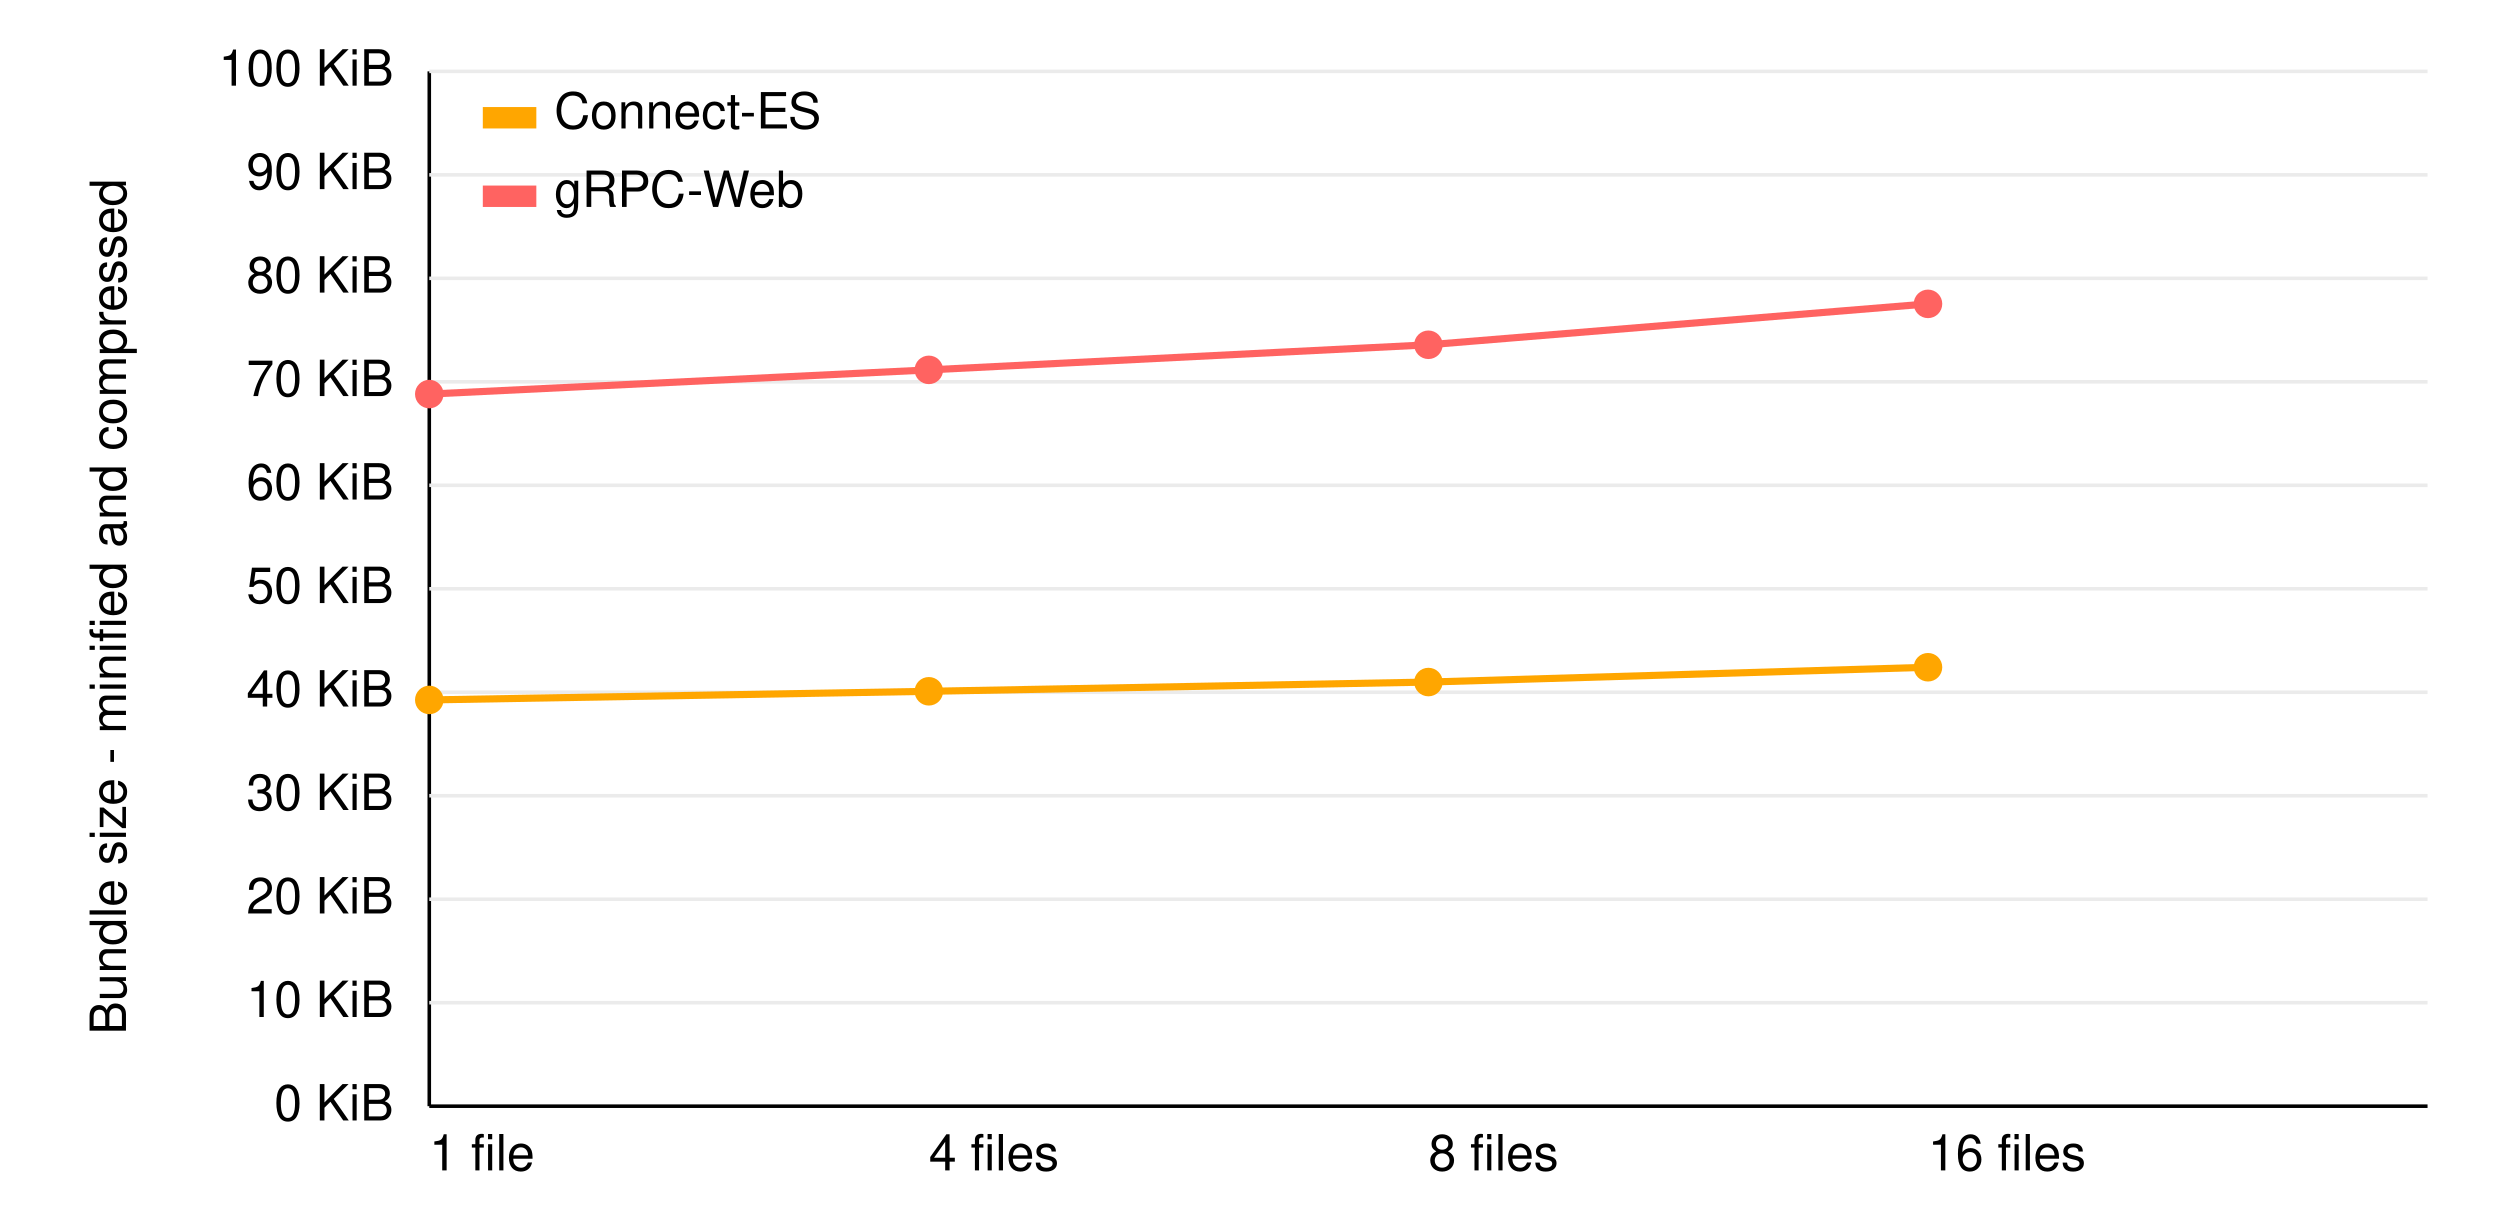
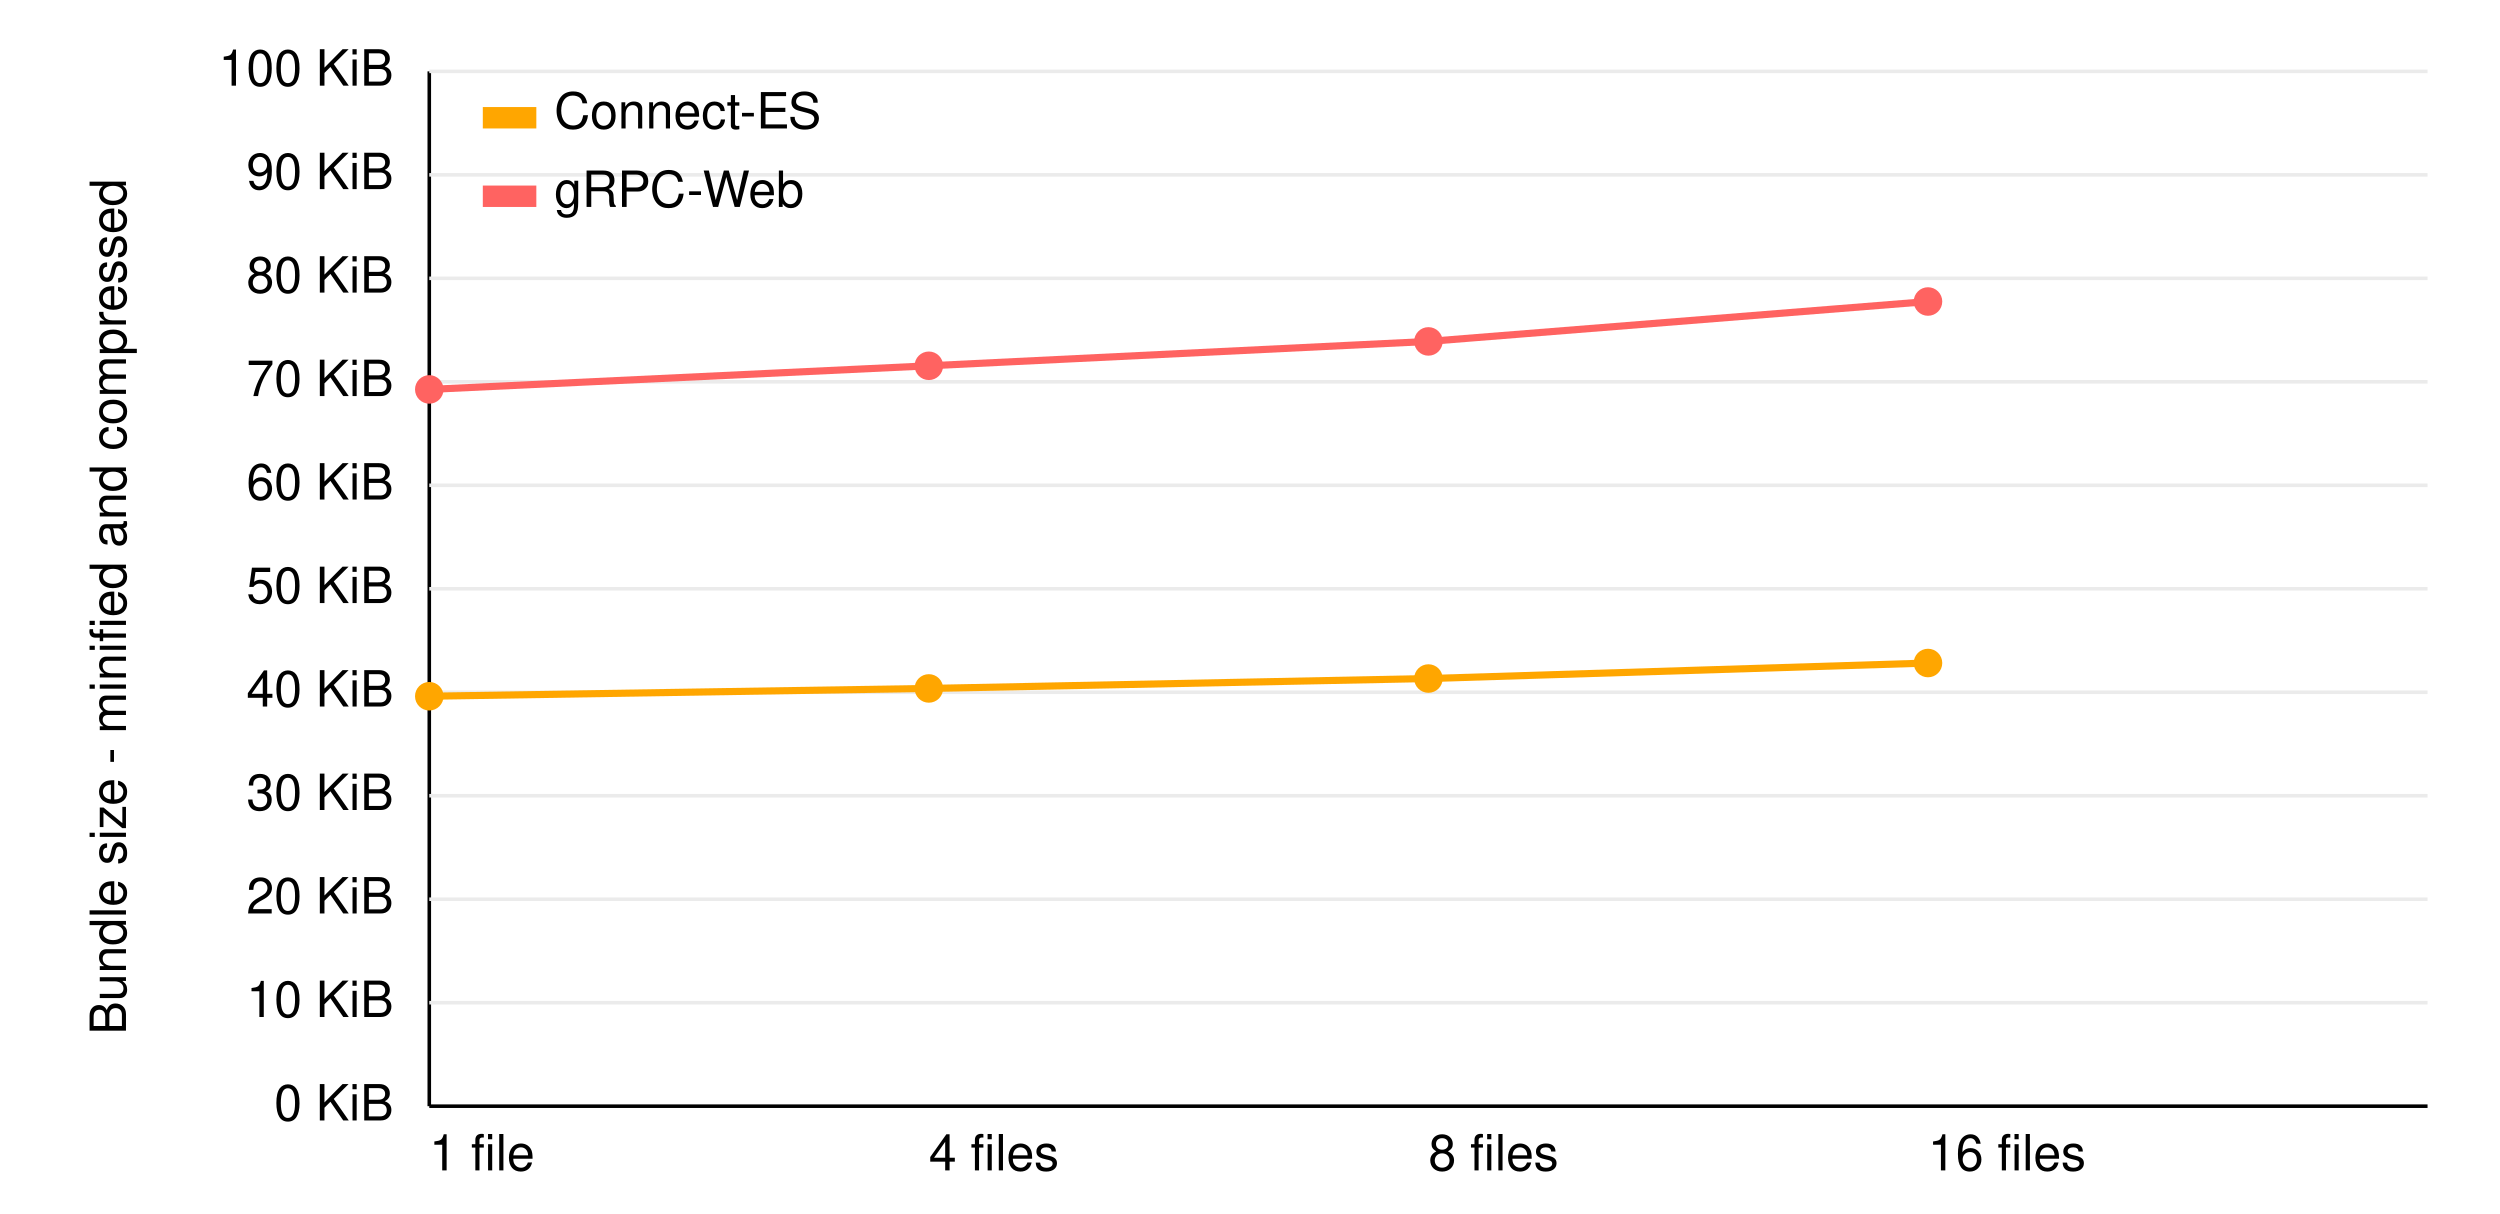
<svg xmlns="http://www.w3.org/2000/svg" version="1.1" width="680px" height="330px" viewBox="0 0 680 340" class="chart">
  <style>
      
      text {
        font: 14px Verdana, Helvetica, Arial, sans-serif;
      }
      
    </style>
  <g transform="translate(110,310)">
    <line y1="0" x2="560" stroke="black" />
    <text x="0" y="18" text-anchor="start">1 file</text>
    <text x="140" y="18" text-anchor="start">4 files</text>
    <text x="280" y="18" text-anchor="start">8 files</text>
    <text x="420" y="18" text-anchor="start">16 files</text>
  </g>
  <g transform="translate(110, 20)">
    <line x1="0" x2="0" y1="0" y2="290" stroke="black" />
    <g transform="rotate(-90), translate(-150,-85)">
      <text text-anchor="middle">Bundle size - minified and compressed</text>
    </g>
    <text x="-10" y="4" text-anchor="end">100 KiB</text>
    <line x1="0" x2="560" y1="0" y2="0" stroke="#ebebeb" />
    <text x="-10" y="33" text-anchor="end">90 KiB</text>
    <line x1="0" x2="560" y1="29" y2="29" stroke="#ebebeb" />
    <text x="-10" y="62" text-anchor="end">80 KiB</text>
    <line x1="0" x2="560" y1="58" y2="58" stroke="#ebebeb" />
    <text x="-10" y="91" text-anchor="end">70 KiB</text>
    <line x1="0" x2="560" y1="87" y2="87" stroke="#ebebeb" />
    <text x="-10" y="120" text-anchor="end">60 KiB</text>
    <line x1="0" x2="560" y1="116" y2="116" stroke="#ebebeb" />
    <text x="-10" y="149" text-anchor="end">50 KiB</text>
    <line x1="0" x2="560" y1="145" y2="145" stroke="#ebebeb" />
    <text x="-10" y="178" text-anchor="end">40 KiB</text>
    <line x1="0" x2="560" y1="174" y2="174" stroke="#ebebeb" />
    <text x="-10" y="207" text-anchor="end">30 KiB</text>
    <line x1="0" x2="560" y1="203" y2="203" stroke="#ebebeb" />
    <text x="-10" y="236" text-anchor="end">20 KiB</text>
    <line x1="0" x2="560" y1="232" y2="232" stroke="#ebebeb" />
    <text x="-10" y="265" text-anchor="end">10 KiB</text>
    <line x1="0" x2="560" y1="261" y2="261" stroke="#ebebeb" />
    <text x="-10" y="294" text-anchor="end">0 KiB</text>
  </g>
  <g transform="translate(110, 20)">
-     <polyline fill="none" stroke="#ffa600" stroke-width="2" points="0,176.152 140,173.731 280,171.142 420,166.991">
+     <polyline fill="none" stroke="#ffa600" stroke-width="2" points="0,175.113 140,172.929 280,170.154 420,165.807">
    </polyline>
-     <circle cx="0" cy="176.152" r="4" fill="#ffa600" />
-     <circle cx="140" cy="173.731" r="4" fill="#ffa600" />
-     <circle cx="280" cy="171.142" r="4" fill="#ffa600" />
-     <circle cx="420" cy="166.991" r="4" fill="#ffa600" />
+     <circle cx="0" cy="175.113" r="4" fill="#ffa600" />
+     <circle cx="140" cy="172.929" r="4" fill="#ffa600" />
+     <circle cx="280" cy="170.154" r="4" fill="#ffa600" />
+     <circle cx="420" cy="165.807" r="4" fill="#ffa600" />
  </g>
  <g transform="translate(110, 20)">
-     <polyline fill="none" stroke="#ff6361" stroke-width="2" points="0,90.435 140,83.653 280,76.621 420,65.157">
+     <polyline fill="none" stroke="#ff6361" stroke-width="2" points="0,89.133 140,82.508 280,75.68 420,64.497">
    </polyline>
-     <circle cx="0" cy="90.435" r="4" fill="#ff6361" />
-     <circle cx="140" cy="83.653" r="4" fill="#ff6361" />
-     <circle cx="280" cy="76.621" r="4" fill="#ff6361" />
-     <circle cx="420" cy="65.157" r="4" fill="#ff6361" />
+     <circle cx="0" cy="89.133" r="4" fill="#ff6361" />
+     <circle cx="140" cy="82.508" r="4" fill="#ff6361" />
+     <circle cx="280" cy="75.68" r="4" fill="#ff6361" />
+     <circle cx="420" cy="64.497" r="4" fill="#ff6361" />
  </g>
  <g transform="translate(125, 30)">
    <g transform="translate(0, 0)">
      <rect width="15" height="6" fill="#ffa600" />
      <text x="20" y="6">Connect-ES</text>
    </g>
    <g transform="translate(0, 22)">
      <rect width="15" height="6" fill="#ff6361" />
      <text x="20" y="6">gRPC-Web</text>
    </g>
  </g>
</svg>
